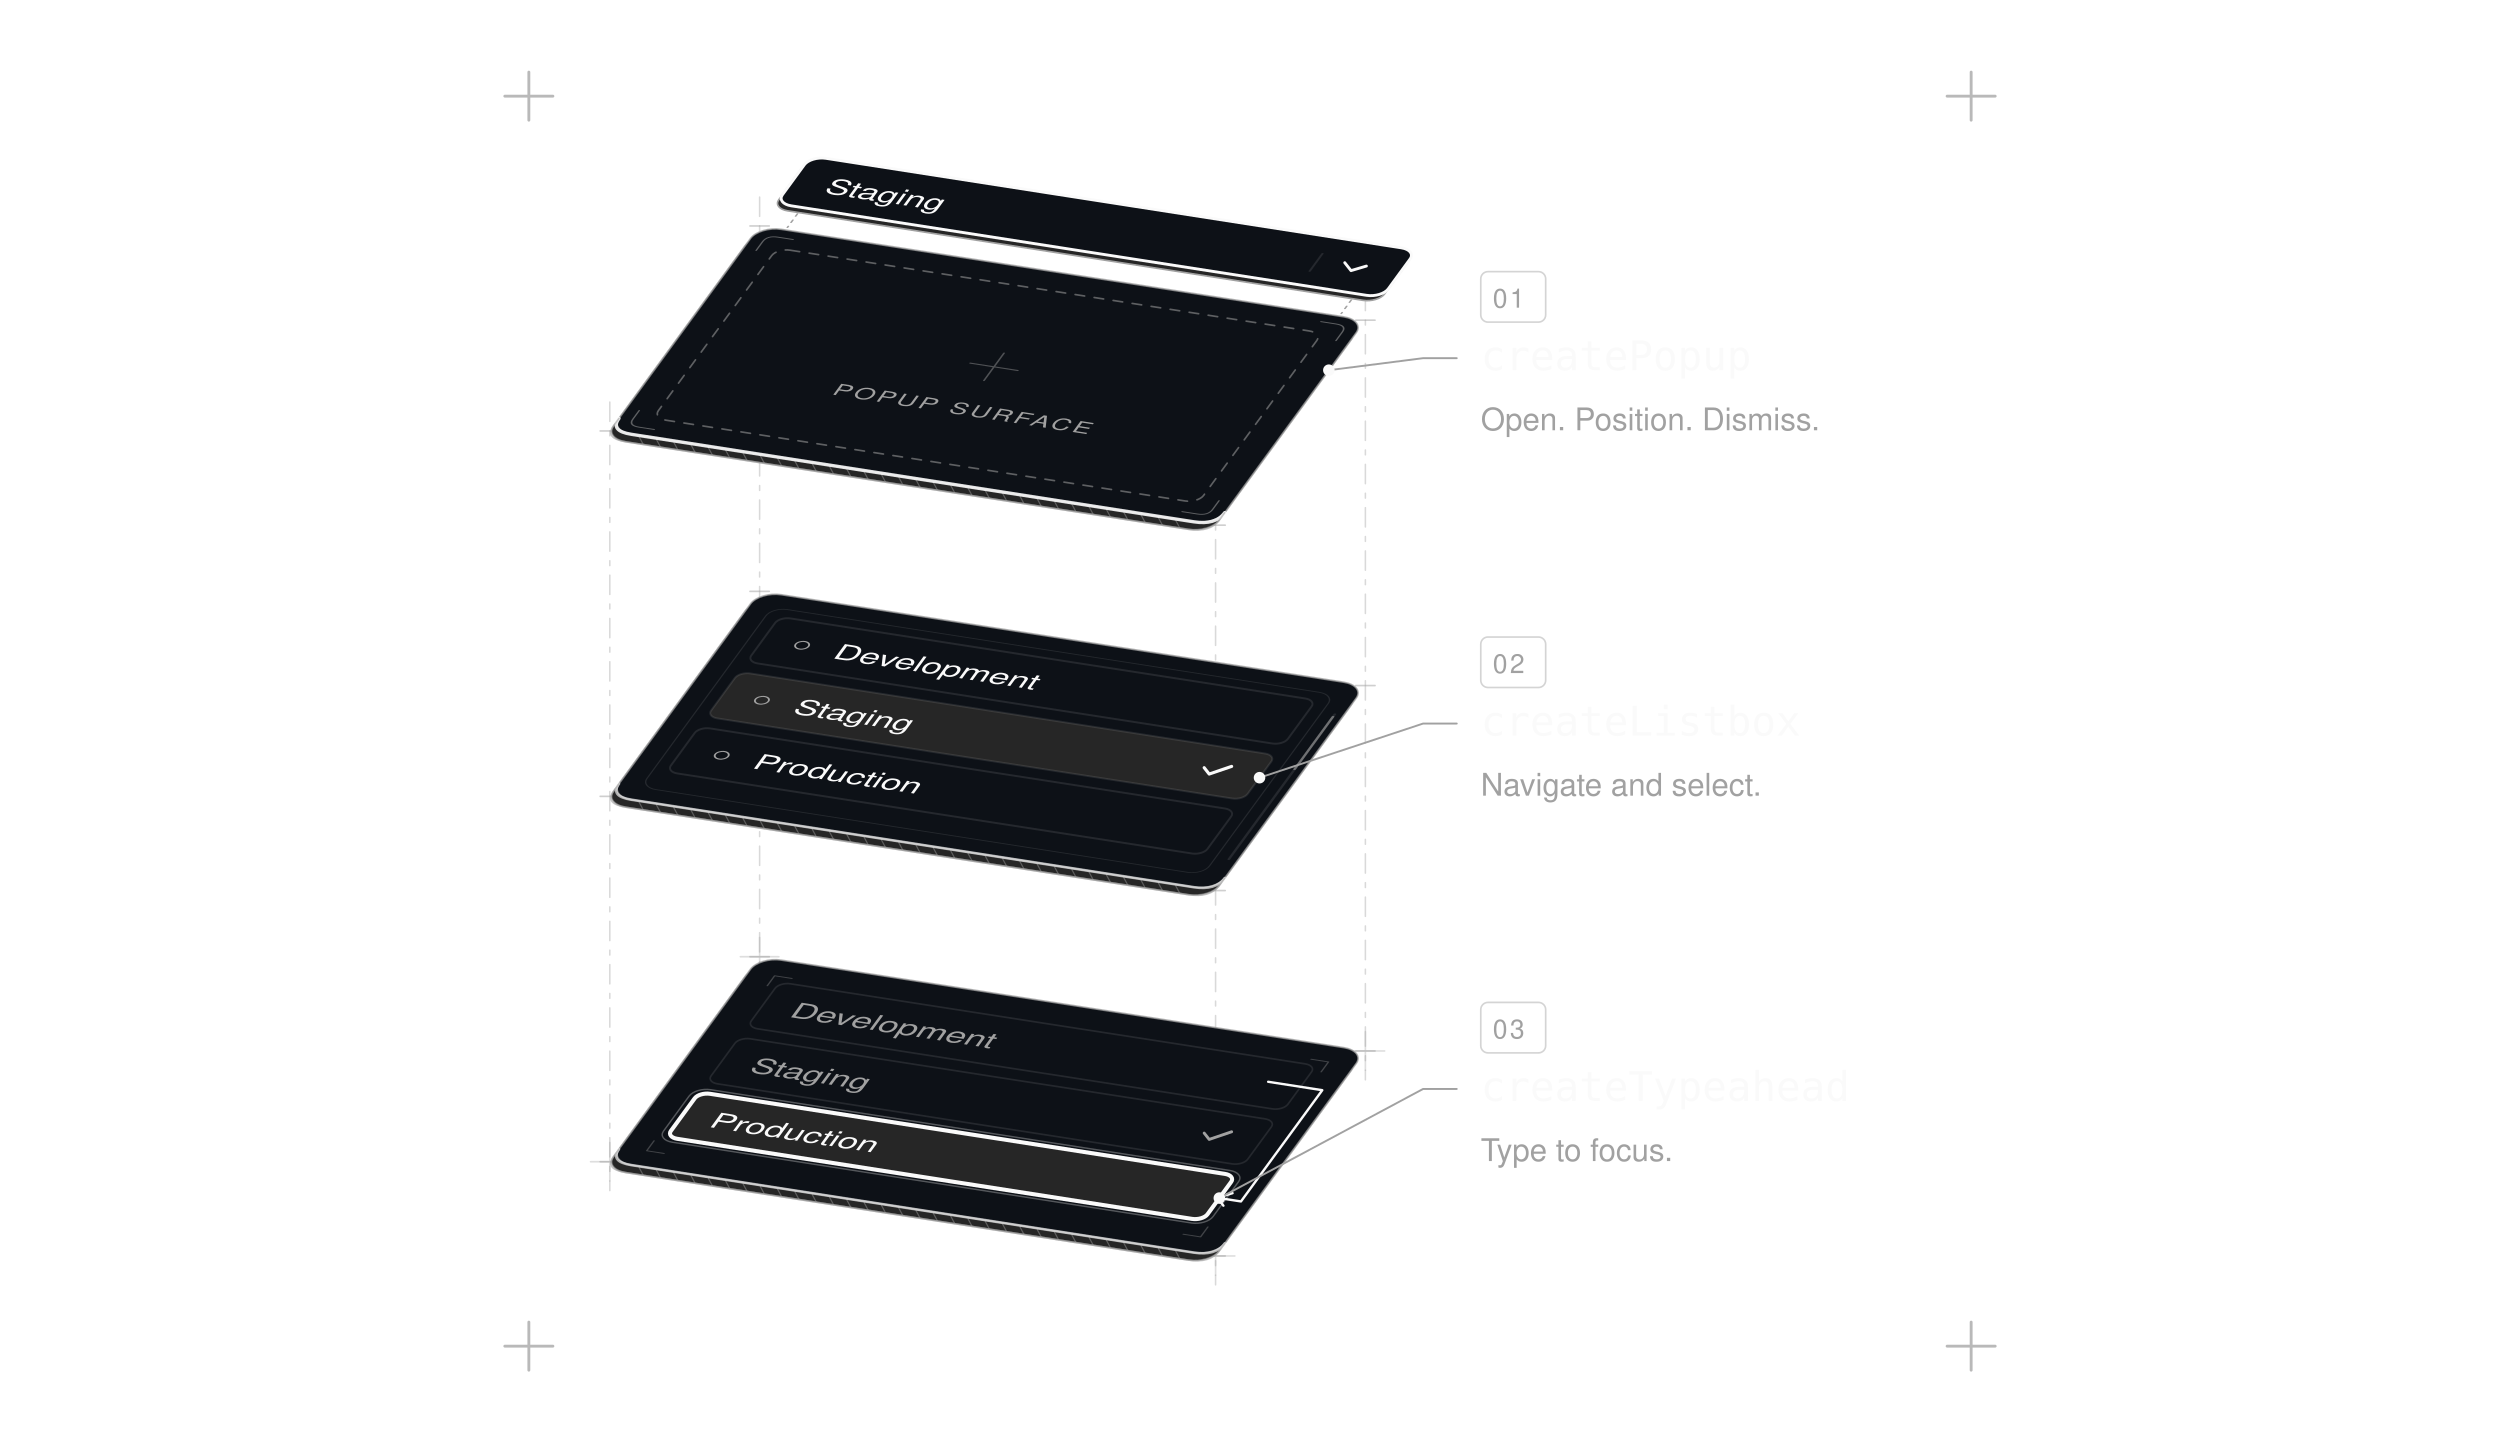
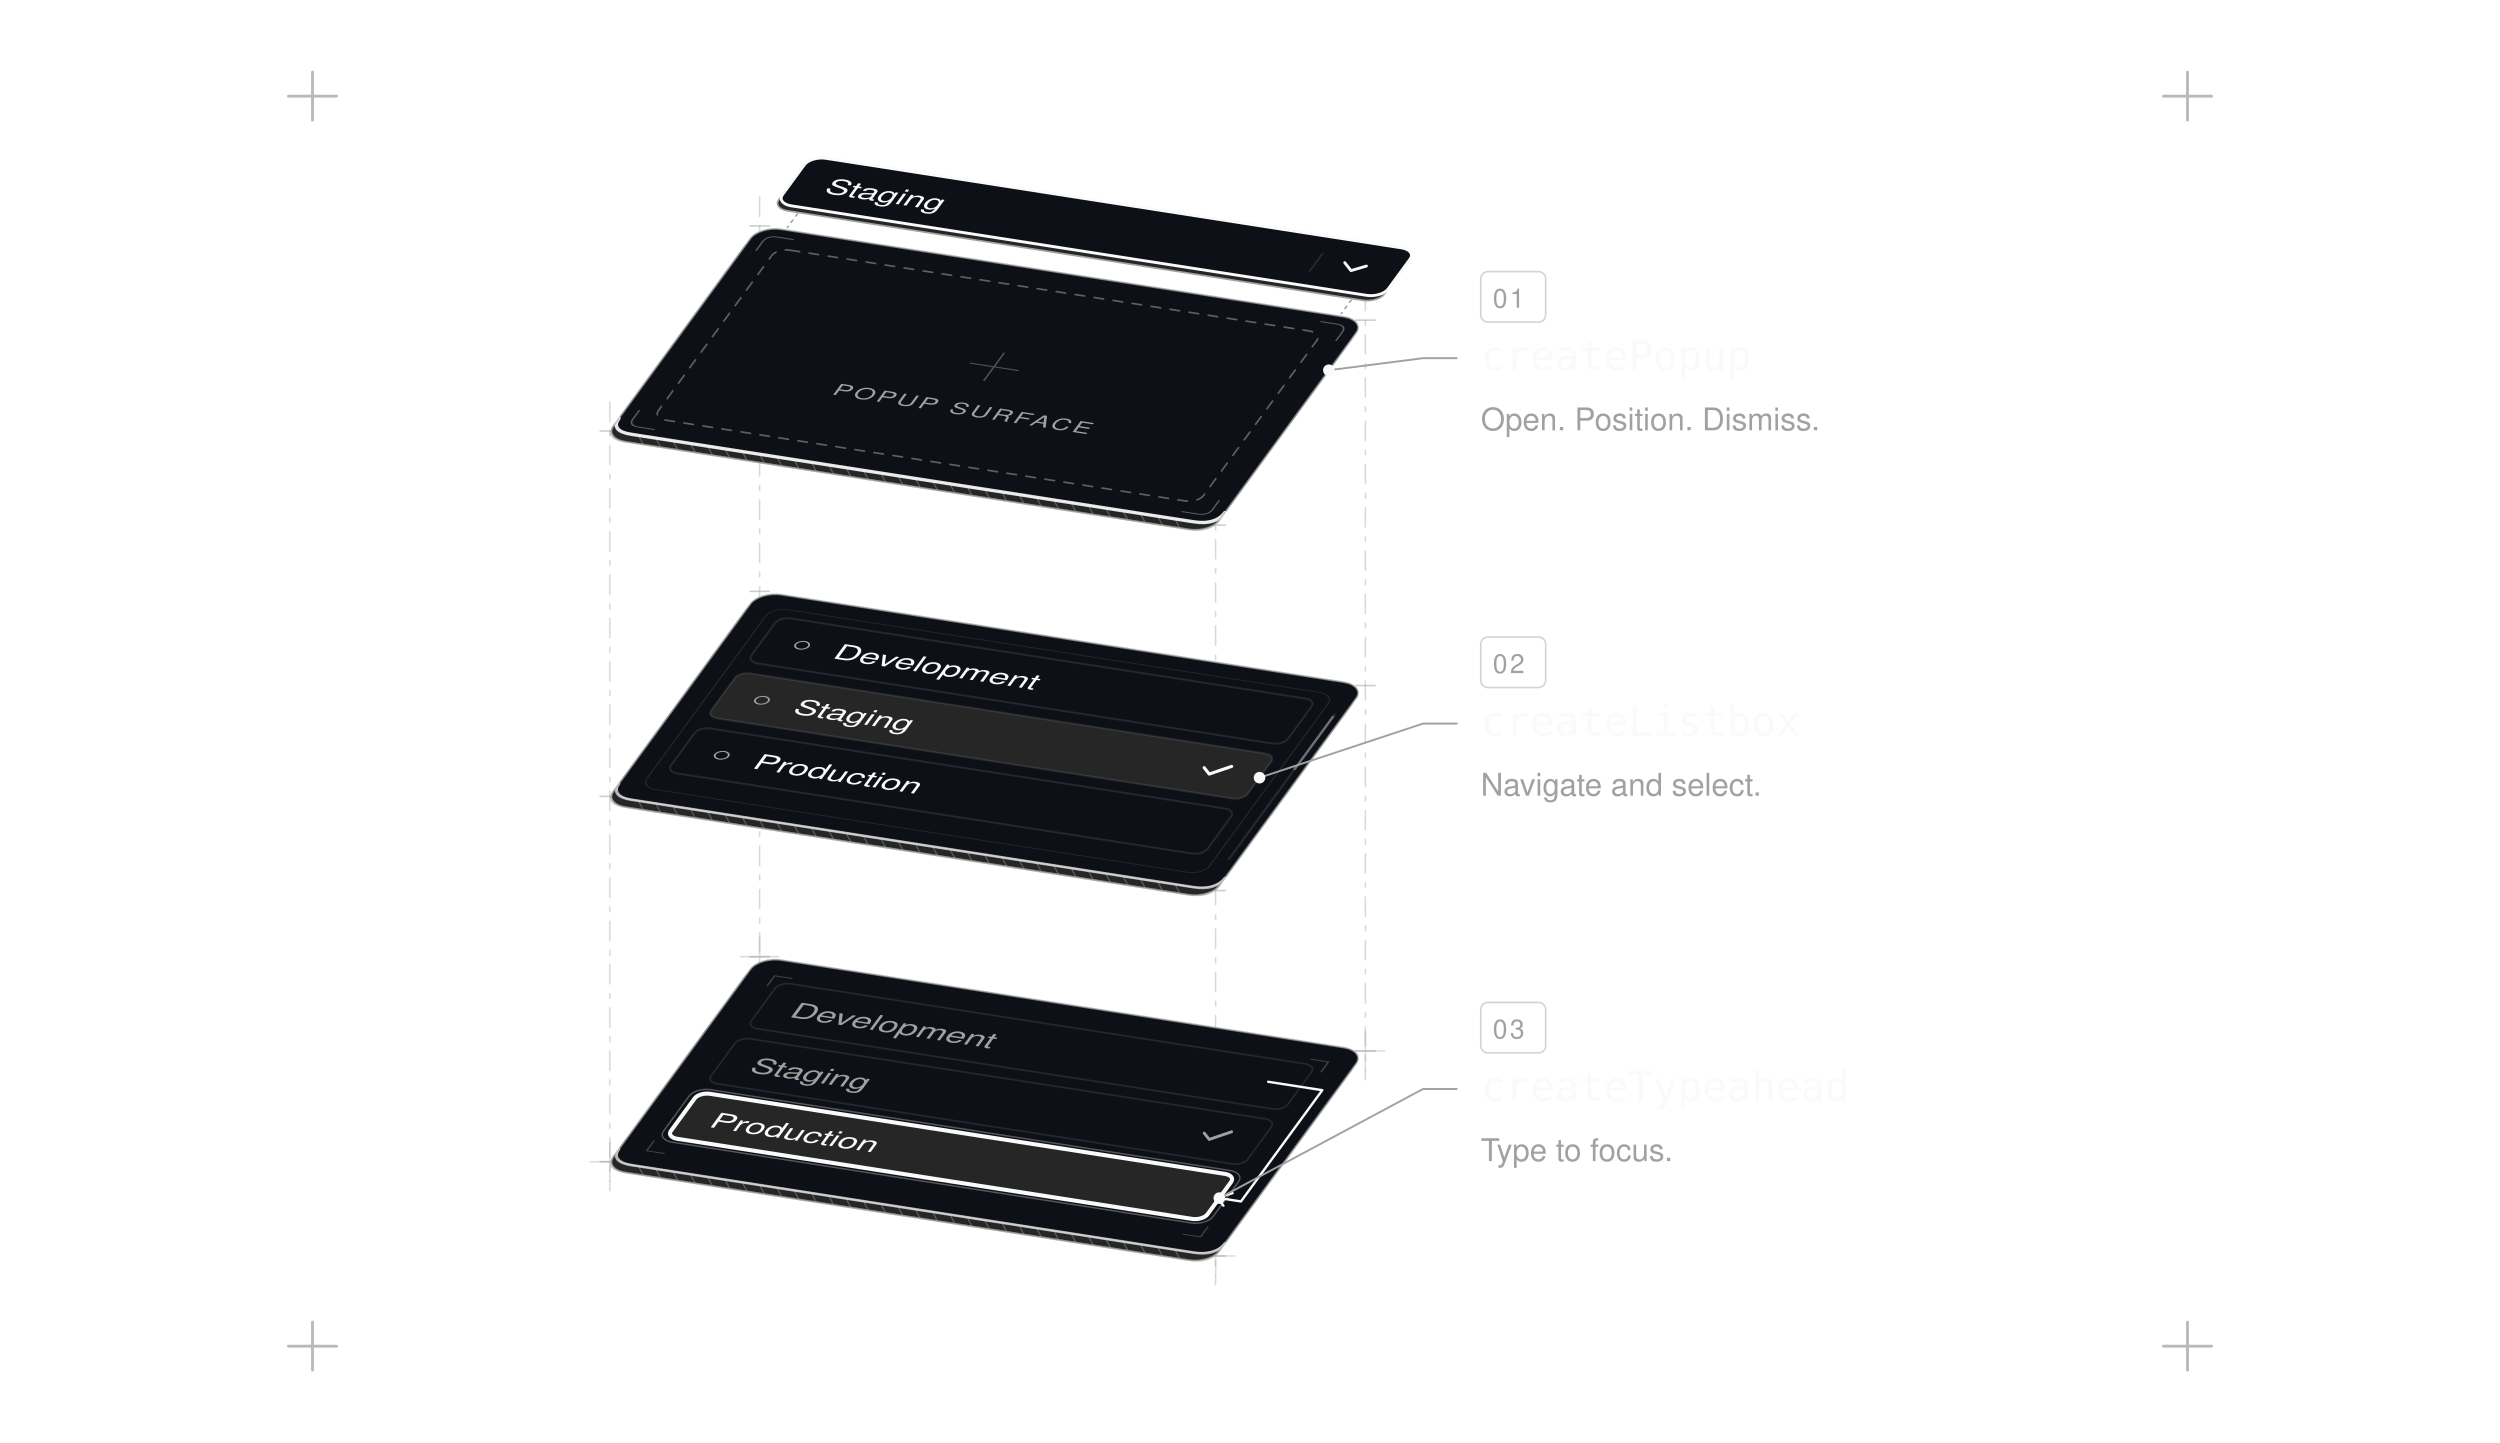
<svg xmlns="http://www.w3.org/2000/svg" width="1040" height="600" viewBox="-200 -4 1040 600" role="img" aria-label="The behaviors inside an environment selector" font-family="ui-sans-serif, system-ui, -apple-system, 'Segoe UI', Helvetica, Arial, sans-serif" fill="none" stroke-linecap="round" stroke-linejoin="round">
  <g aria-hidden="true" stroke="#a1a1a1" stroke-opacity="0.75" stroke-width="1.2">
-     <path d="M10 36h20M20 26v20M610 36h20M620 26v20M10 556h20M20 546v20M610 556h20M620 546v20" />
+     <path d="M-80 36h20M-70 26v20M700 36h20M710 26v20M-80 556h20M-70 546v20M700 556h20M710 546v20" />
  </g>
  <g stroke="#a1a1a1" stroke-opacity="0.4" stroke-width="0.65" stroke-dasharray="8 4 2 4">
    <path d="M116 78v328M368 117.2v328M53.68 163.28v328M305.68 202.48v328" />
  </g>
  <g stroke="#a1a1a1" stroke-opacity="0.35" stroke-width="0.7">
    <path d="M108 394h16m-8-8v16M360 433.2h16m-8-8v16M45.68 479.28h16m-8-8v16M297.68 518.48h16m-8-8v16" />
  </g>
  <g stroke="#a1a1a1" stroke-opacity="0.5" stroke-width="0.7">
    <path d="M112 90h8M364 129.2h8M49.68 175.28h8M301.68 214.48h8" />
    <path d="M112 242h8M364 281.2h8M49.68 327.28h8M301.68 366.48h8" />
    <path d="M112 394h8M364 433.2h8M49.68 479.28h8M301.68 518.48h8" />
  </g>
  <g transform="matrix(0.9 0.14 -0.38 0.52 116 394)">
    <rect y="6" width="280" height="164" rx="10" fill="#262626" stroke="#a1a1a1" stroke-opacity="0.6" stroke-width="0.7" vector-effect="non-scaling-stroke" />
    <g stroke="#a1a1a1" stroke-opacity="0.45" stroke-width="0.5">
      <path d="M14 165l4 5" vector-effect="non-scaling-stroke" />
      <path d="M22 165l4 5" vector-effect="non-scaling-stroke" />
      <path d="M30 165l4 5" vector-effect="non-scaling-stroke" />
      <path d="M38 165l4 5" vector-effect="non-scaling-stroke" />
      <path d="M46 165l4 5" vector-effect="non-scaling-stroke" />
      <path d="M54 165l4 5" vector-effect="non-scaling-stroke" />
      <path d="M62 165l4 5" vector-effect="non-scaling-stroke" />
      <path d="M70 165l4 5" vector-effect="non-scaling-stroke" />
      <path d="M78 165l4 5" vector-effect="non-scaling-stroke" />
      <path d="M86 165l4 5" vector-effect="non-scaling-stroke" />
      <path d="M94 165l4 5" vector-effect="non-scaling-stroke" />
      <path d="M102 165l4 5" vector-effect="non-scaling-stroke" />
      <path d="M110 165l4 5" vector-effect="non-scaling-stroke" />
      <path d="M118 165l4 5" vector-effect="non-scaling-stroke" />
      <path d="M126 165l4 5" vector-effect="non-scaling-stroke" />
      <path d="M134 165l4 5" vector-effect="non-scaling-stroke" />
      <path d="M142 165l4 5" vector-effect="non-scaling-stroke" />
      <path d="M150 165l4 5" vector-effect="non-scaling-stroke" />
      <path d="M158 165l4 5" vector-effect="non-scaling-stroke" />
      <path d="M166 165l4 5" vector-effect="non-scaling-stroke" />
      <path d="M174 165l4 5" vector-effect="non-scaling-stroke" />
      <path d="M182 165l4 5" vector-effect="non-scaling-stroke" />
      <path d="M190 165l4 5" vector-effect="non-scaling-stroke" />
      <path d="M198 165l4 5" vector-effect="non-scaling-stroke" />
      <path d="M206 165l4 5" vector-effect="non-scaling-stroke" />
      <path d="M214 165l4 5" vector-effect="non-scaling-stroke" />
      <path d="M222 165l4 5" vector-effect="non-scaling-stroke" />
      <path d="M230 165l4 5" vector-effect="non-scaling-stroke" />
      <path d="M238 165l4 5" vector-effect="non-scaling-stroke" />
      <path d="M246 165l4 5" vector-effect="non-scaling-stroke" />
      <path d="M254 165l4 5" vector-effect="non-scaling-stroke" />
      <path d="M262 165l4 5" vector-effect="non-scaling-stroke" />
    </g>
    <rect width="280" height="164" rx="10" fill="#0d1117" stroke="#a1a1a1" stroke-opacity="0.75" stroke-width="0.7" vector-effect="non-scaling-stroke" />
    <path d="M0 154q0 10 10 10h260q10 0 10-10" stroke="#fafafa" stroke-opacity="0.65" stroke-width="1.1" vector-effect="non-scaling-stroke" />
    <path d="M0 154v6q0 10 10 10h260q10 0 10-10v-6" stroke="#a1a1a1" stroke-opacity="0.6" stroke-width="0.65" vector-effect="non-scaling-stroke" />
    <g stroke="#a1a1a1" stroke-opacity="0.35" stroke-width="0.7">
      <path d="M12 12h8m-8 0v8M268 12h-8m8 0v8M12 152h8m-8 0v-8M268 152h-8m8 0v-8" />
    </g>
    <g transform="translate(16 16)">
      <rect width="248" height="36" rx="5" fill="none" stroke="rgba(255,255,255,0.1)" stroke-width="0.7" vector-effect="non-scaling-stroke" />
      <text x="14" y="24" fill="#a1a1a1" font-size="16">Development</text>
    </g>
    <g transform="translate(16 60)">
      <rect width="248" height="36" rx="5" fill="none" stroke="rgba(255,255,255,0.1)" stroke-width="0.7" vector-effect="non-scaling-stroke" />
      <text x="14" y="24" fill="#a1a1a1" font-size="16">Staging</text>
      <path d="M222 17l4 4 7-8" stroke="#a1a1a1" stroke-width="1.2" vector-effect="non-scaling-stroke" />
    </g>
    <g transform="translate(16 104)">
      <rect width="248" height="36" rx="5" fill="#262626" stroke="#fafafa" stroke-width="1.7" vector-effect="non-scaling-stroke" />
      <rect x="-3" y="-3" width="254" height="42" rx="7" stroke="#fafafa" stroke-opacity="0.3" stroke-width="0.6" vector-effect="non-scaling-stroke" />
      <text x="14" y="24" fill="#fafafa" font-size="16">Production</text>
    </g>
    <path d="M249 33h25v89h-11m5-5-5 5 5 5" stroke="#fafafa" stroke-width="1" vector-effect="non-scaling-stroke" />
  </g>
  <g transform="matrix(0.9 0.14 -0.38 0.52 116 242)">
    <rect y="6" width="280" height="164" rx="10" fill="#262626" stroke="#a1a1a1" stroke-opacity="0.6" stroke-width="0.7" vector-effect="non-scaling-stroke" />
    <g stroke="#a1a1a1" stroke-opacity="0.45" stroke-width="0.5">
      <path d="M14 165l4 5" vector-effect="non-scaling-stroke" />
      <path d="M22 165l4 5" vector-effect="non-scaling-stroke" />
      <path d="M30 165l4 5" vector-effect="non-scaling-stroke" />
      <path d="M38 165l4 5" vector-effect="non-scaling-stroke" />
      <path d="M46 165l4 5" vector-effect="non-scaling-stroke" />
      <path d="M54 165l4 5" vector-effect="non-scaling-stroke" />
      <path d="M62 165l4 5" vector-effect="non-scaling-stroke" />
      <path d="M70 165l4 5" vector-effect="non-scaling-stroke" />
      <path d="M78 165l4 5" vector-effect="non-scaling-stroke" />
      <path d="M86 165l4 5" vector-effect="non-scaling-stroke" />
      <path d="M94 165l4 5" vector-effect="non-scaling-stroke" />
      <path d="M102 165l4 5" vector-effect="non-scaling-stroke" />
      <path d="M110 165l4 5" vector-effect="non-scaling-stroke" />
      <path d="M118 165l4 5" vector-effect="non-scaling-stroke" />
      <path d="M126 165l4 5" vector-effect="non-scaling-stroke" />
      <path d="M134 165l4 5" vector-effect="non-scaling-stroke" />
      <path d="M142 165l4 5" vector-effect="non-scaling-stroke" />
      <path d="M150 165l4 5" vector-effect="non-scaling-stroke" />
      <path d="M158 165l4 5" vector-effect="non-scaling-stroke" />
      <path d="M166 165l4 5" vector-effect="non-scaling-stroke" />
      <path d="M174 165l4 5" vector-effect="non-scaling-stroke" />
      <path d="M182 165l4 5" vector-effect="non-scaling-stroke" />
      <path d="M190 165l4 5" vector-effect="non-scaling-stroke" />
      <path d="M198 165l4 5" vector-effect="non-scaling-stroke" />
      <path d="M206 165l4 5" vector-effect="non-scaling-stroke" />
      <path d="M214 165l4 5" vector-effect="non-scaling-stroke" />
      <path d="M222 165l4 5" vector-effect="non-scaling-stroke" />
      <path d="M230 165l4 5" vector-effect="non-scaling-stroke" />
      <path d="M238 165l4 5" vector-effect="non-scaling-stroke" />
      <path d="M246 165l4 5" vector-effect="non-scaling-stroke" />
      <path d="M254 165l4 5" vector-effect="non-scaling-stroke" />
      <path d="M262 165l4 5" vector-effect="non-scaling-stroke" />
    </g>
    <rect width="280" height="164" rx="10" fill="#0d1117" stroke="#a1a1a1" stroke-opacity="0.75" stroke-width="0.7" vector-effect="non-scaling-stroke" />
    <path d="M0 154q0 10 10 10h260q10 0 10-10" stroke="#fafafa" stroke-opacity="0.65" stroke-width="1.1" vector-effect="non-scaling-stroke" />
    <path d="M0 154v6q0 10 10 10h260q10 0 10-10v-6" stroke="#a1a1a1" stroke-opacity="0.6" stroke-width="0.65" vector-effect="non-scaling-stroke" />
    <rect x="10" y="10" width="260" height="144" rx="7" stroke="rgba(255,255,255,0.1)" stroke-width="0.6" />
    <g transform="translate(16 16)">
      <rect width="248" height="36" rx="5" fill="#0d1117" stroke="rgba(255,255,255,0.1)" stroke-width="0.8" vector-effect="non-scaling-stroke" />
      <circle cx="18" cy="18" r="3" stroke="#a1a1a1" stroke-width="0.8" />
      <text x="34" y="24" fill="#fafafa" font-size="16">Development</text>
    </g>
    <g transform="translate(16 60)">
      <rect width="248" height="36" rx="5" fill="#262626" stroke="rgba(255,255,255,0.1)" stroke-width="0.8" vector-effect="non-scaling-stroke" />
      <circle cx="18" cy="18" r="3" stroke="#a1a1a1" stroke-width="0.8" />
      <text x="34" y="24" fill="#fafafa" font-size="16">Staging</text>
      <path d="M222 17l4 4 7-8" stroke="#fafafa" stroke-width="1.3" vector-effect="non-scaling-stroke" />
    </g>
    <g transform="translate(16 104)">
      <rect width="248" height="36" rx="5" fill="#0d1117" stroke="rgba(255,255,255,0.1)" stroke-width="0.8" vector-effect="non-scaling-stroke" />
      <circle cx="18" cy="18" r="3" stroke="#a1a1a1" stroke-width="0.8" />
      <text x="34" y="24" fill="#fafafa" font-size="16">Production</text>
    </g>
    <path d="M276 24v116" stroke="rgba(255,255,255,0.1)" stroke-width="1.2" />
    <path d="M276 26v42" stroke="#a1a1a1" stroke-opacity="0.6" stroke-width="1.2" />
  </g>
  <g transform="matrix(0.9 0.14 -0.38 0.52 116 90)">
    <g transform="translate(0 4)">
      <rect y="-56" width="280" height="38" rx="7" fill="#262626" stroke="#a1a1a1" stroke-width="0.7" vector-effect="non-scaling-stroke" />
    </g>
    <rect y="-56" width="280" height="38" rx="7" fill="#0d1117" stroke="#fafafa" stroke-width="1.2" vector-effect="non-scaling-stroke" />
    <text x="16" y="-31" fill="#fafafa" font-size="16">Staging</text>
    <path d="M242-43v14" stroke="rgba(255,255,255,0.1)" />
    <path d="M254-39l5 5 5-5" stroke="#fafafa" stroke-width="1.2" vector-effect="non-scaling-stroke" />
    <path d="M12-13v11M268-13v11" stroke="#a1a1a1" stroke-width="0.8" stroke-dasharray="2 3" />
    <rect y="6" width="280" height="164" rx="10" fill="#262626" stroke="#a1a1a1" stroke-opacity="0.6" stroke-width="0.7" vector-effect="non-scaling-stroke" />
    <g stroke="#a1a1a1" stroke-opacity="0.45" stroke-width="0.5">
      <path d="M14 165l4 5" vector-effect="non-scaling-stroke" />
      <path d="M22 165l4 5" vector-effect="non-scaling-stroke" />
      <path d="M30 165l4 5" vector-effect="non-scaling-stroke" />
      <path d="M38 165l4 5" vector-effect="non-scaling-stroke" />
      <path d="M46 165l4 5" vector-effect="non-scaling-stroke" />
      <path d="M54 165l4 5" vector-effect="non-scaling-stroke" />
      <path d="M62 165l4 5" vector-effect="non-scaling-stroke" />
      <path d="M70 165l4 5" vector-effect="non-scaling-stroke" />
      <path d="M78 165l4 5" vector-effect="non-scaling-stroke" />
      <path d="M86 165l4 5" vector-effect="non-scaling-stroke" />
      <path d="M94 165l4 5" vector-effect="non-scaling-stroke" />
      <path d="M102 165l4 5" vector-effect="non-scaling-stroke" />
      <path d="M110 165l4 5" vector-effect="non-scaling-stroke" />
      <path d="M118 165l4 5" vector-effect="non-scaling-stroke" />
      <path d="M126 165l4 5" vector-effect="non-scaling-stroke" />
      <path d="M134 165l4 5" vector-effect="non-scaling-stroke" />
      <path d="M142 165l4 5" vector-effect="non-scaling-stroke" />
      <path d="M150 165l4 5" vector-effect="non-scaling-stroke" />
      <path d="M158 165l4 5" vector-effect="non-scaling-stroke" />
      <path d="M166 165l4 5" vector-effect="non-scaling-stroke" />
      <path d="M174 165l4 5" vector-effect="non-scaling-stroke" />
      <path d="M182 165l4 5" vector-effect="non-scaling-stroke" />
      <path d="M190 165l4 5" vector-effect="non-scaling-stroke" />
      <path d="M198 165l4 5" vector-effect="non-scaling-stroke" />
      <path d="M206 165l4 5" vector-effect="non-scaling-stroke" />
      <path d="M214 165l4 5" vector-effect="non-scaling-stroke" />
      <path d="M222 165l4 5" vector-effect="non-scaling-stroke" />
      <path d="M230 165l4 5" vector-effect="non-scaling-stroke" />
      <path d="M238 165l4 5" vector-effect="non-scaling-stroke" />
      <path d="M246 165l4 5" vector-effect="non-scaling-stroke" />
      <path d="M254 165l4 5" vector-effect="non-scaling-stroke" />
      <path d="M262 165l4 5" vector-effect="non-scaling-stroke" />
    </g>
    <rect width="280" height="164" rx="10" fill="#0d1117" stroke="#a1a1a1" stroke-opacity="0.75" stroke-width="0.7" vector-effect="non-scaling-stroke" />
    <path d="M0 154q0 10 10 10h260q10 0 10-10" stroke="#fafafa" stroke-opacity="0.9" stroke-width="1.4" vector-effect="non-scaling-stroke" />
    <path d="M0 154v6q0 10 10 10h260q10 0 10-10v-6" stroke="#a1a1a1" stroke-opacity="0.6" stroke-width="0.65" vector-effect="non-scaling-stroke" />
    <rect x="14" y="14" width="252" height="136" rx="6" stroke="#a1a1a1" stroke-opacity="0.55" stroke-width="0.7" stroke-dasharray="4 4" vector-effect="non-scaling-stroke" />
    <path d="M129 75h22m-11-11v22" stroke="#a1a1a1" stroke-opacity="0.45" stroke-width="0.8" />
    <text x="140" y="113" text-anchor="middle" fill="#a1a1a1" font-size="12" letter-spacing="1.5">POPUP SURFACE</text>
    <g stroke="#a1a1a1" stroke-width="0.7" stroke-opacity="0.55">
      <path d="M6 18v-7q0-5 5-5h7M262 6h7q5 0 5 5v7M6 146v7q0 5 5 5h7M262 158h7q5 0 5-5v-7" />
    </g>
  </g>
  <g stroke="#a1a1a1" stroke-width="0.8">
    <path d="M352.8 150L392 145h14" />
    <path d="M323.96 319.52L392 297h14" />
    <path d="M307.24 494.4L392 449h14" />
  </g>
  <g fill="#fafafa">
    <circle cx="352.8" cy="150" r="2.4" />
    <circle cx="323.96" cy="319.52" r="2.4" />
    <circle cx="307.24" cy="494.4" r="2.4" />
  </g>
  <g transform="translate(416 150)">
    <rect x="0" y="-41" width="27" height="21" rx="3" stroke="#a1a1a1" stroke-opacity="0.45" stroke-width="0.7" />
    <text x="5" y="-26" fill="#a1a1a1" font-size="11" letter-spacing="1">01</text>
    <text fill="#fafafa" font-size="17" font-family="ui-monospace, 'SF Mono', SFMono-Regular, Menlo, Consolas, monospace">createPopup</text>
    <text y="25" fill="#a1a1a1" font-size="13">Open. Position. Dismiss.</text>
  </g>
  <g transform="translate(416 302)">
    <rect x="0" y="-41" width="27" height="21" rx="3" stroke="#a1a1a1" stroke-opacity="0.45" stroke-width="0.7" />
    <text x="5" y="-26" fill="#a1a1a1" font-size="11" letter-spacing="1">02</text>
    <text fill="#fafafa" font-size="17" font-family="ui-monospace, 'SF Mono', SFMono-Regular, Menlo, Consolas, monospace">createListbox</text>
    <text y="25" fill="#a1a1a1" font-size="13">Navigate and select.</text>
  </g>
  <g transform="translate(416 454)">
    <rect x="0" y="-41" width="27" height="21" rx="3" stroke="#a1a1a1" stroke-opacity="0.45" stroke-width="0.7" />
    <text x="5" y="-26" fill="#a1a1a1" font-size="11" letter-spacing="1">03</text>
    <text fill="#fafafa" font-size="17" font-family="ui-monospace, 'SF Mono', SFMono-Regular, Menlo, Consolas, monospace">createTypeahead</text>
    <text y="25" fill="#a1a1a1" font-size="13">Type to focus.</text>
  </g>
</svg>
